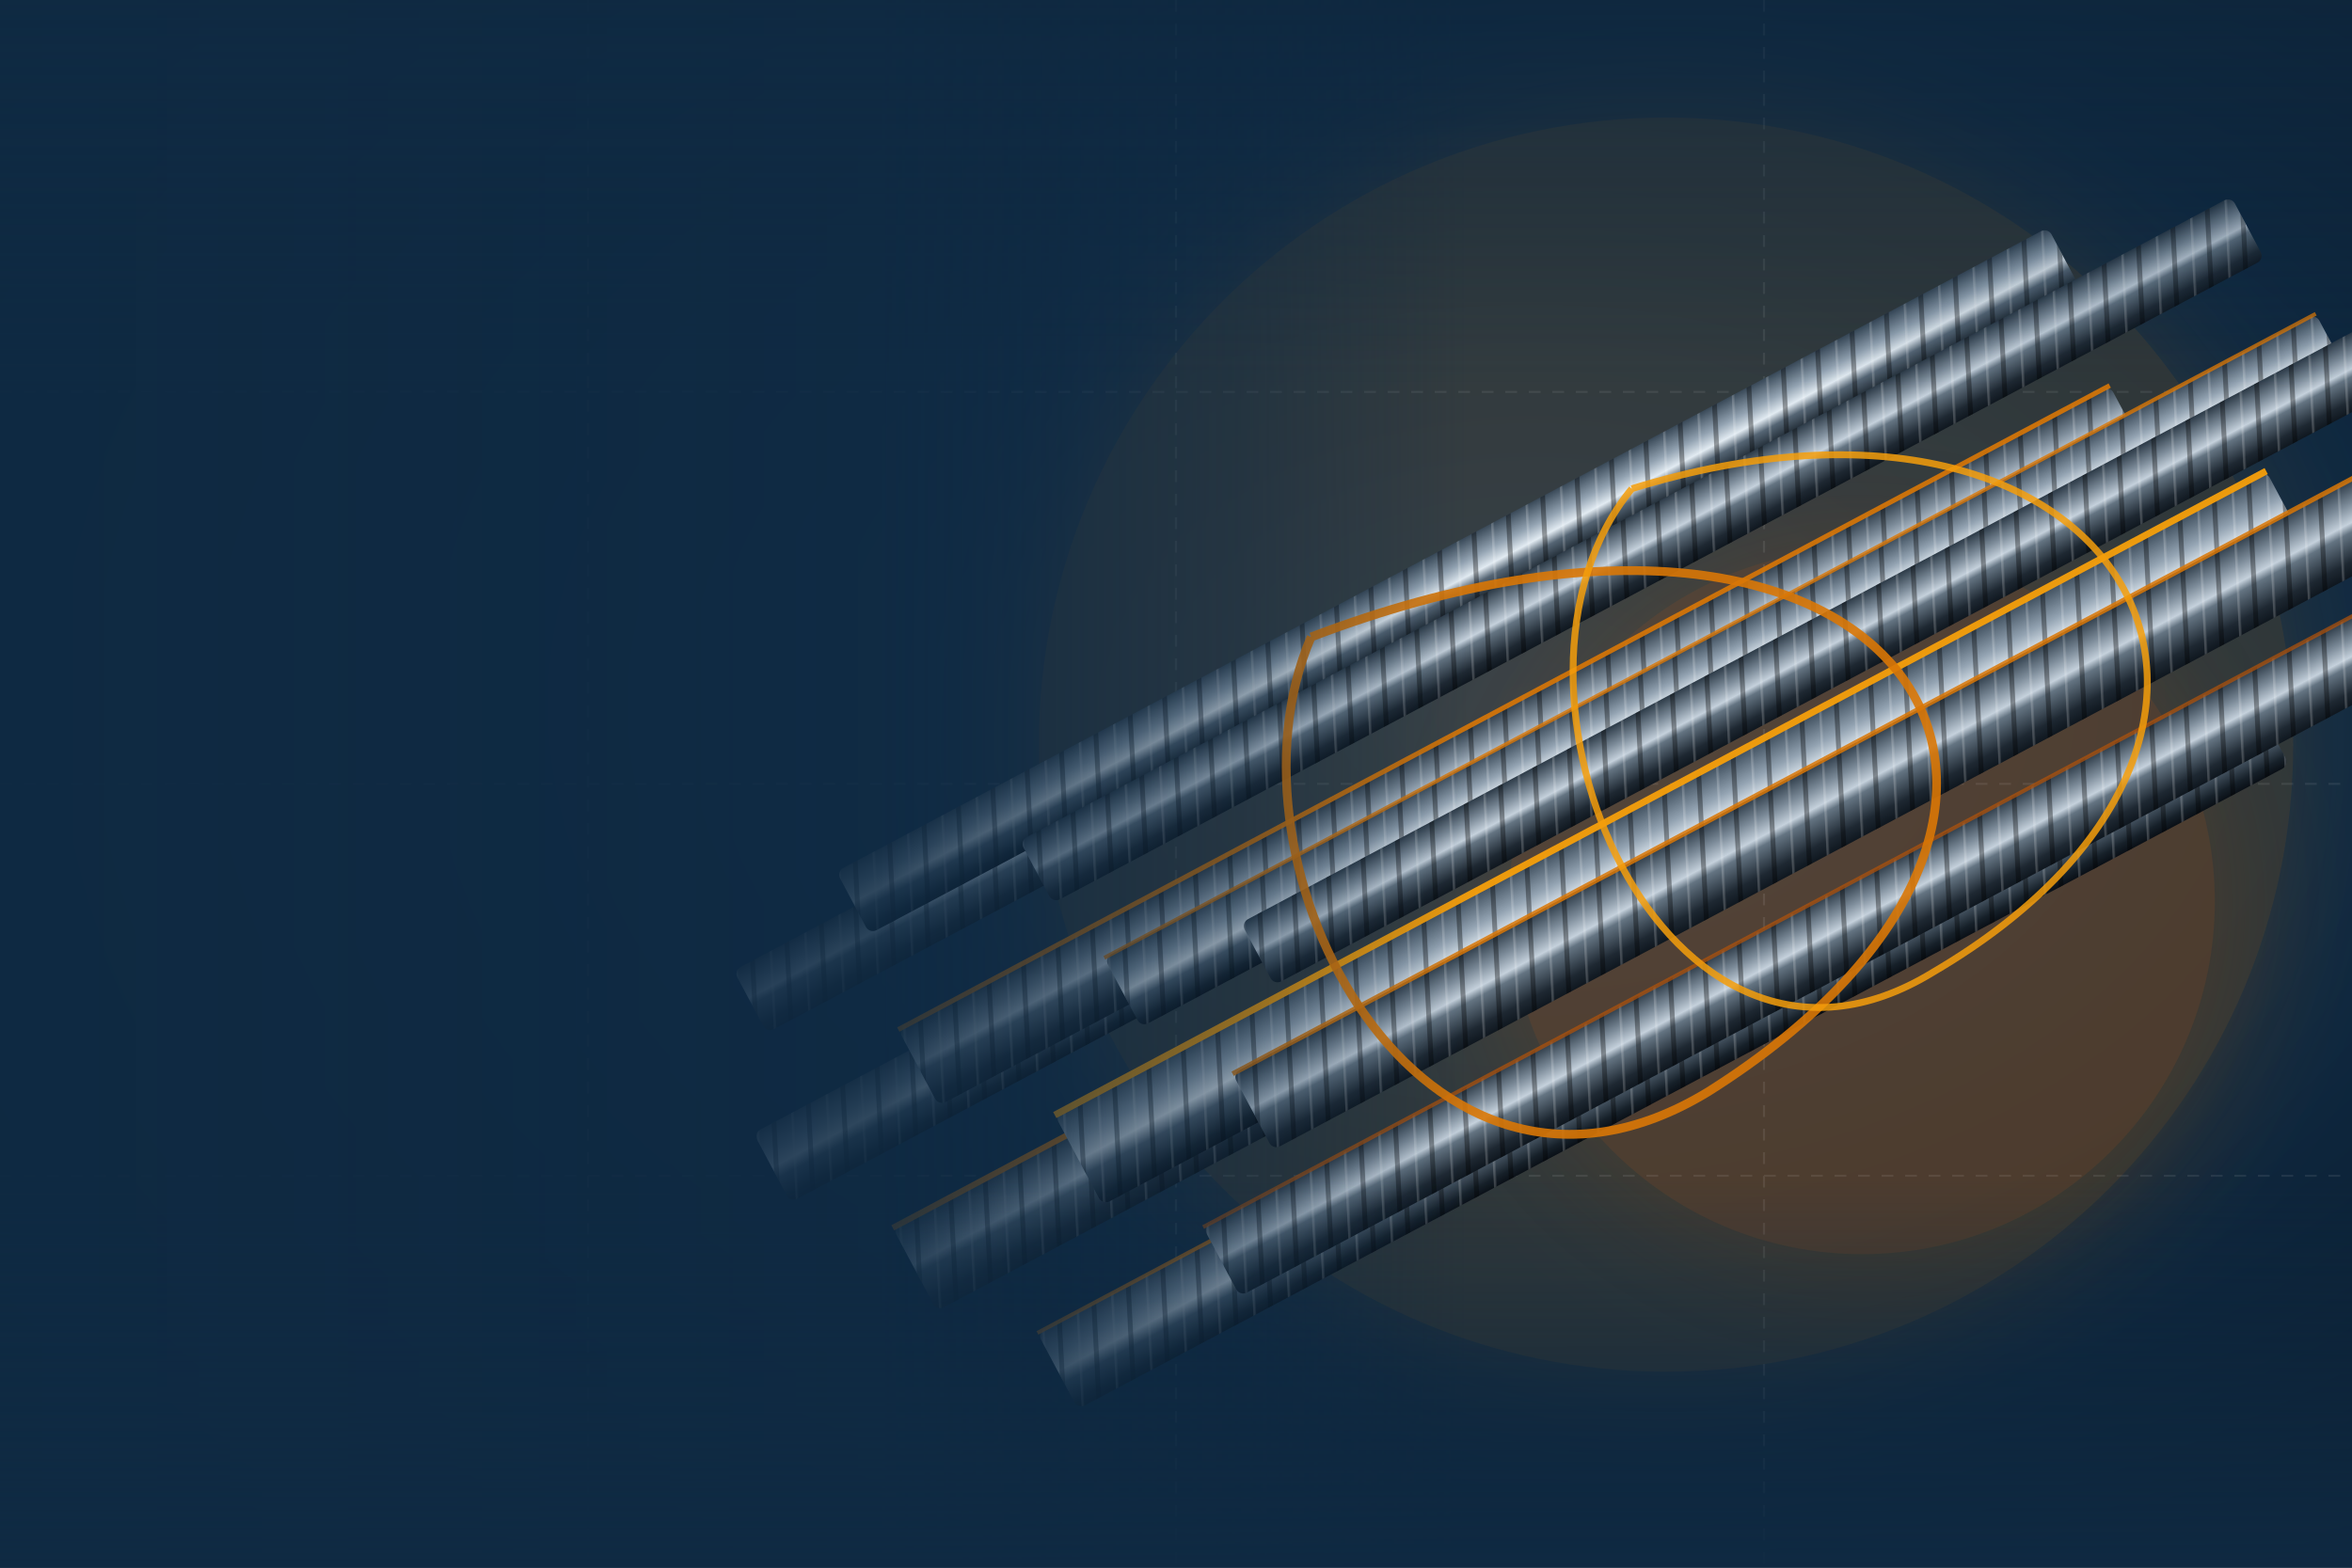
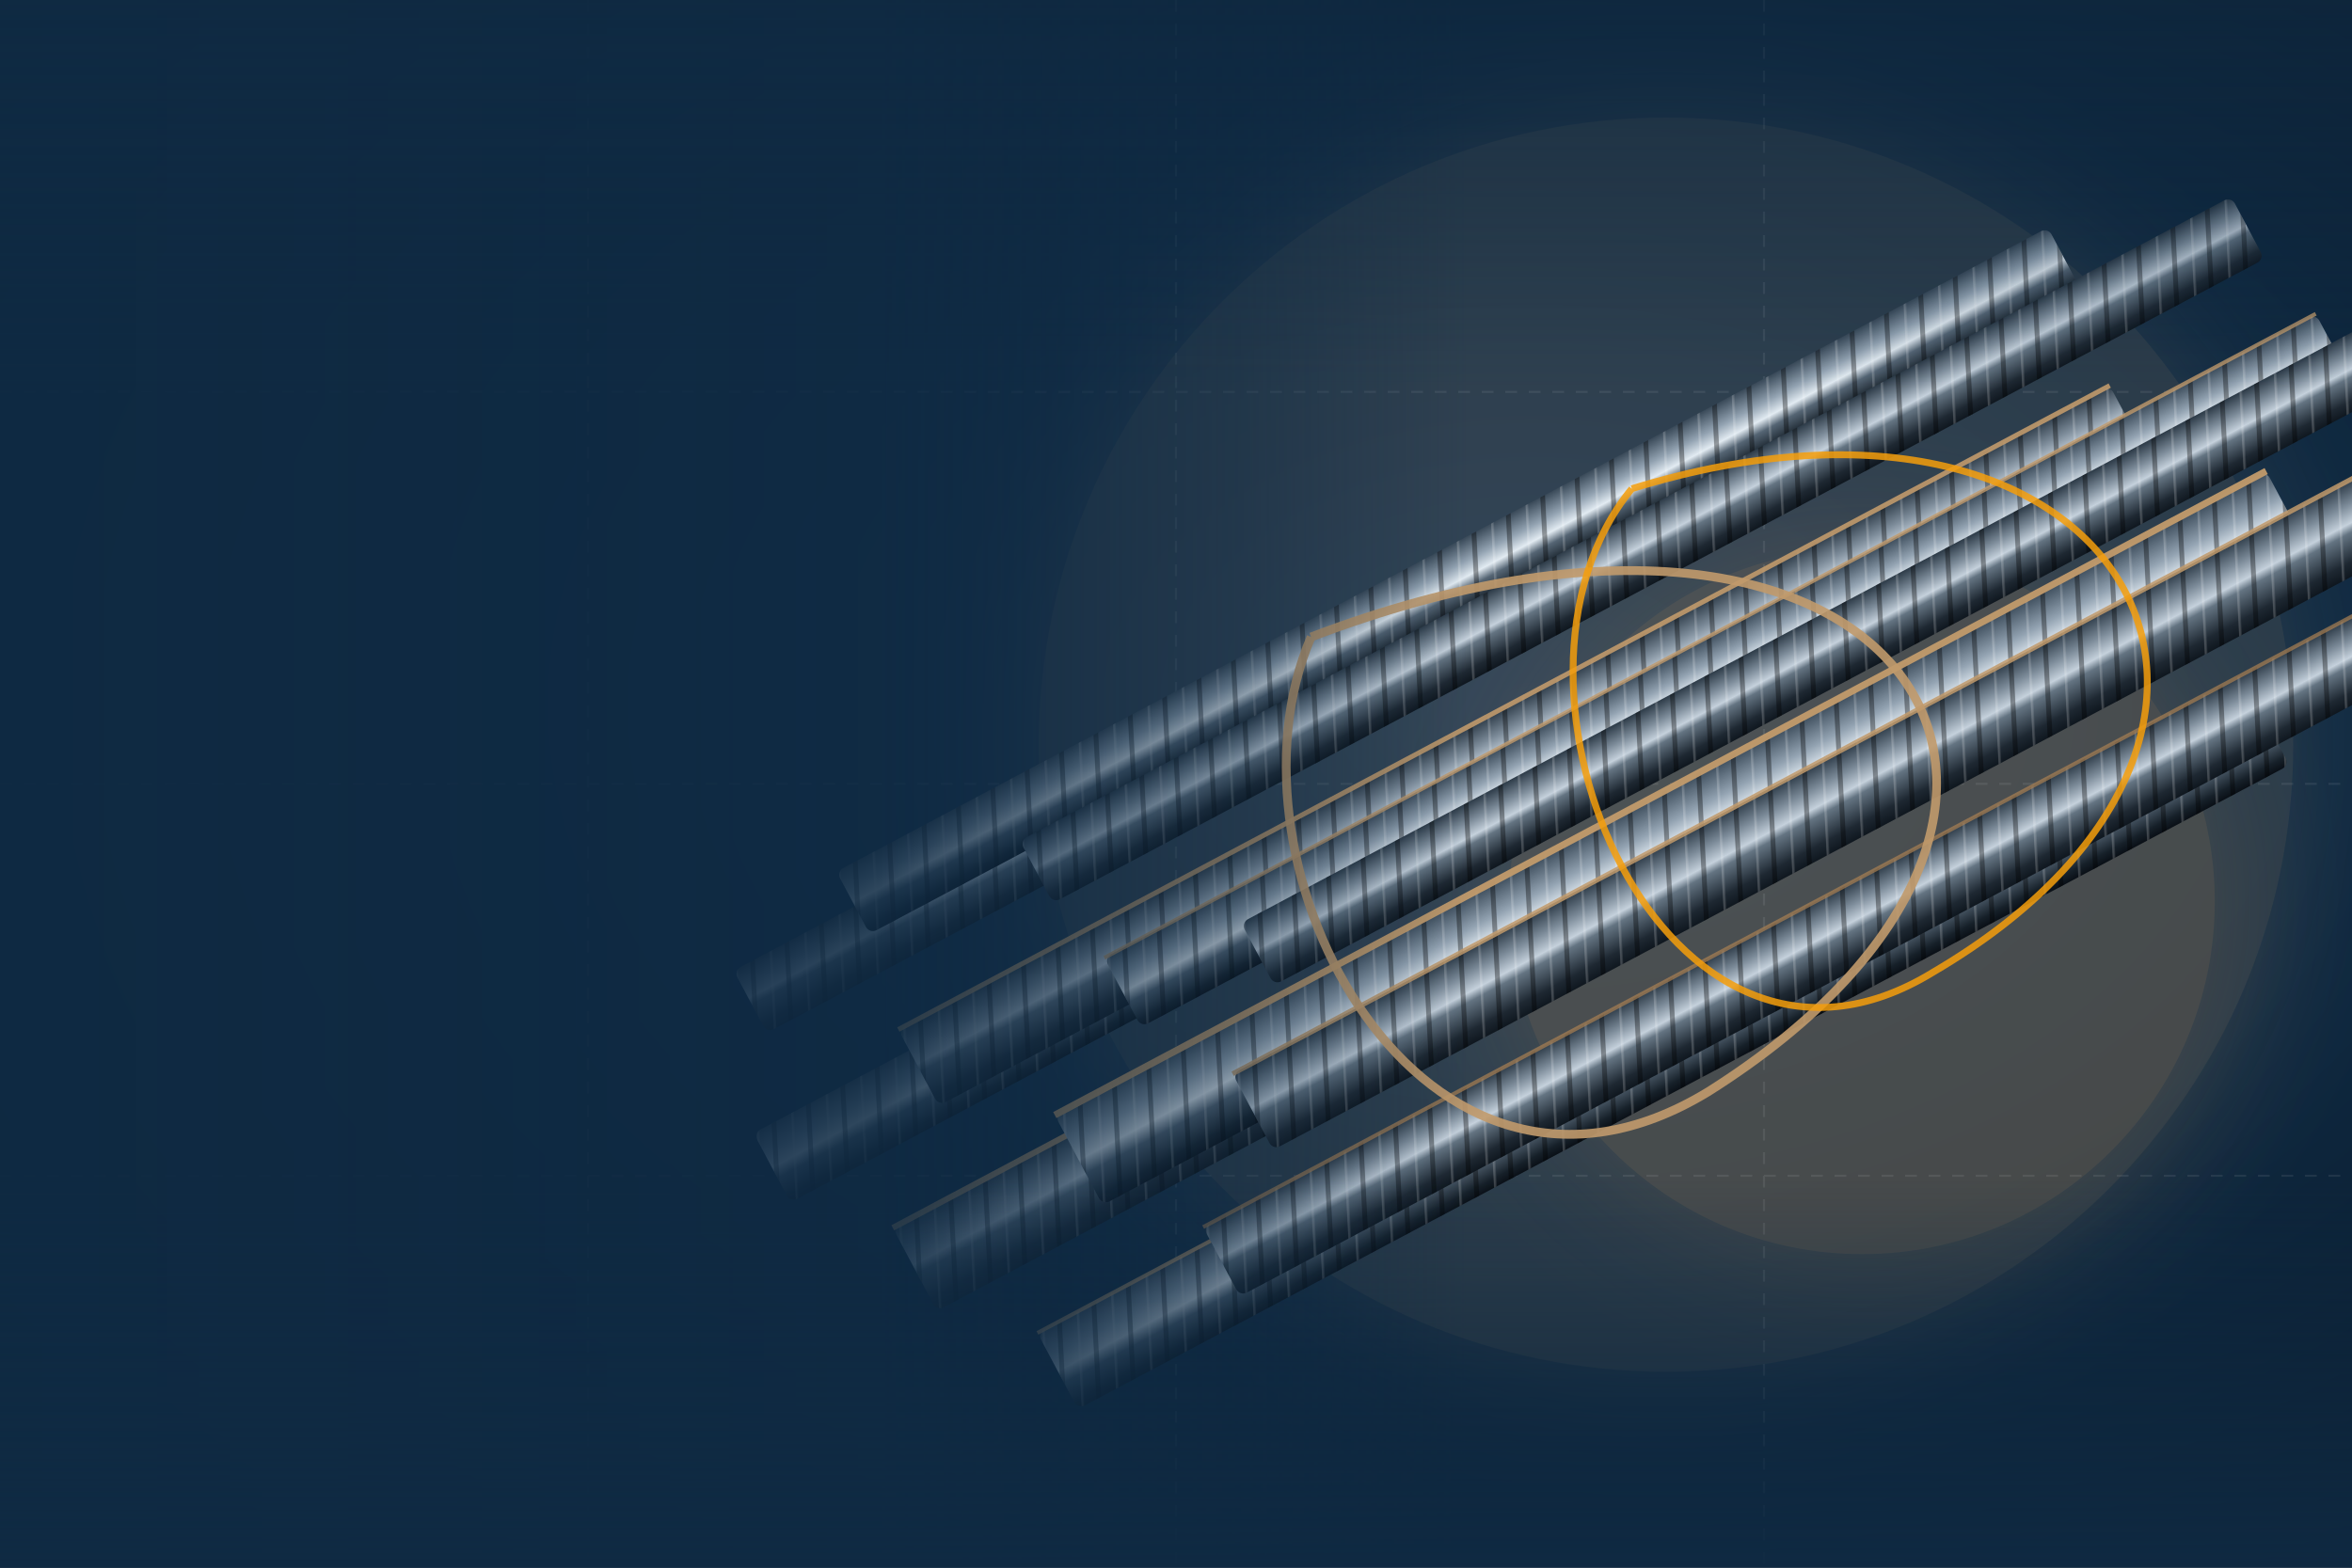
<svg xmlns="http://www.w3.org/2000/svg" viewBox="0 0 1200 800" width="100%" height="100%">
  <defs>
    <radialGradient id="hero-bg-rad" cx="65%" cy="45%" r="75%">
      <stop offset="0%" stop-color="#1B3855" />
      <stop offset="45%" stop-color="#0F2A43" />
      <stop offset="100%" stop-color="#071522" />
    </radialGradient>
    <linearGradient id="bar-metal-1" x1="0%" y1="0%" x2="0%" y2="100%">
      <stop offset="0%" stop-color="#2D3B48" />
      <stop offset="25%" stop-color="#7C8B99" />
      <stop offset="45%" stop-color="#C5D1DC" />
      <stop offset="55%" stop-color="#647482" />
      <stop offset="85%" stop-color="#1E2832" />
      <stop offset="100%" stop-color="#0F171F" />
    </linearGradient>
    <linearGradient id="bar-metal-2" x1="0%" y1="0%" x2="0%" y2="100%">
      <stop offset="0%" stop-color="#3A4A59" />
      <stop offset="30%" stop-color="#93A3B2" />
      <stop offset="50%" stop-color="#E2EBF2" />
      <stop offset="65%" stop-color="#556574" />
      <stop offset="90%" stop-color="#162029" />
      <stop offset="100%" stop-color="#0A1017" />
    </linearGradient>
    <linearGradient id="amber-rim" x1="0%" y1="0%" x2="100%" y2="0%">
-       <stop offset="0%" stop-color="#D97706" stop-opacity="0.8" />
-       <stop offset="40%" stop-color="#B45309" stop-opacity="0.3" />
+       <stop offset="0%" stop-color="#C19A6B" stop-opacity="0.8" />
+       <stop offset="40%" stop-color="#A98053" stop-opacity="0.3" />
      <stop offset="100%" stop-color="#0F2A43" stop-opacity="0" />
    </linearGradient>
    <pattern id="rebar-ribs" width="18" height="40" patternUnits="userSpaceOnUse" patternTransform="rotate(25)">
      <line x1="0" y1="0" x2="0" y2="40" stroke="#FFFFFF" stroke-width="2.5" stroke-opacity="0.18" />
      <line x1="9" y1="0" x2="9" y2="40" stroke="#000000" stroke-width="2.5" stroke-opacity="0.35" />
    </pattern>
    <filter id="cinematic-glow" x="-20%" y="-20%" width="140%" height="140%">
      <feGaussianBlur stdDeviation="35" result="blur" />
-       <feComposite in="SourceGraphic" in2="blur" operator="over" />
+       <feComposite in="SourceGraphic" min-height="0" min-width="0" operator="over" />
    </filter>
  </defs>
  <rect width="1200" height="800" fill="url(#hero-bg-rad)" />
-   <circle cx="850" cy="380" r="320" fill="#D97706" opacity="0.16" filter="url(#cinematic-glow)" />
-   <circle cx="950" cy="460" r="180" fill="#B45309" opacity="0.22" filter="url(#cinematic-glow)" />
+   <circle cx="850" cy="380" r="320" fill="#C19A6B" opacity="0.16" filter="url(#cinematic-glow)" />
+   <circle cx="950" cy="460" r="180" fill="#A98053" opacity="0.22" filter="url(#cinematic-glow)" />
  <g opacity="0.08" stroke="#FFFFFF" stroke-width="1">
    <line x1="0" y1="200" x2="1200" y2="200" stroke-dasharray="6 6" />
    <line x1="0" y1="400" x2="1200" y2="400" stroke-dasharray="6 6" />
    <line x1="0" y1="600" x2="1200" y2="600" stroke-dasharray="6 6" />
    <line x1="300" y1="0" x2="300" y2="800" stroke-dasharray="6 6" />
    <line x1="600" y1="0" x2="600" y2="800" stroke-dasharray="6 6" />
    <line x1="900" y1="0" x2="900" y2="800" stroke-dasharray="6 6" />
  </g>
  <g transform="translate(850, 410) rotate(-28)">
    <g transform="translate(-110, -130)">
      <rect x="-350" y="-18" width="700" height="36" rx="4" fill="url(#bar-metal-1)" />
      <rect x="-350" y="-18" width="700" height="36" rx="4" fill="url(#rebar-ribs)" />
    </g>
    <g transform="translate(-40, -150)">
      <rect x="-350" y="-18" width="700" height="36" rx="4" fill="url(#bar-metal-2)" />
      <rect x="-350" y="-18" width="700" height="36" rx="4" fill="url(#rebar-ribs)" />
    </g>
    <g transform="translate(50, -120)">
      <rect x="-350" y="-18" width="700" height="36" rx="4" fill="url(#bar-metal-1)" />
      <rect x="-350" y="-18" width="700" height="36" rx="4" fill="url(#rebar-ribs)" />
    </g>
    <g transform="translate(-140, -50)">
      <rect x="-350" y="-20" width="700" height="40" rx="4" fill="url(#bar-metal-2)" />
      <rect x="-350" y="-20" width="700" height="40" rx="4" fill="url(#rebar-ribs)" />
    </g>
    <g transform="translate(-50, -60)">
      <rect x="-350" y="-22" width="700" height="44" rx="4" fill="url(#bar-metal-1)" />
      <rect x="-350" y="-22" width="700" height="44" rx="4" fill="url(#rebar-ribs)" />
-       <line x1="-350" y1="-22" x2="350" y2="-22" stroke="#D97706" stroke-width="2.5" opacity="0.9" />
+       <line x1="-350" y1="-22" x2="350" y2="-22" stroke="#C19A6B" stroke-width="2.5" opacity="0.9" />
    </g>
    <g transform="translate(60, -45)">
      <rect x="-350" y="-20" width="700" height="40" rx="4" fill="url(#bar-metal-2)" />
      <rect x="-350" y="-20" width="700" height="40" rx="4" fill="url(#rebar-ribs)" />
-       <line x1="-350" y1="-20" x2="350" y2="-20" stroke="#D97706" stroke-width="2" opacity="0.8" />
+       <line x1="-350" y1="-20" x2="350" y2="-20" stroke="#C19A6B" stroke-width="2" opacity="0.8" />
    </g>
    <g transform="translate(130, -30)">
      <rect x="-350" y="-18" width="700" height="36" rx="4" fill="url(#bar-metal-1)" />
      <rect x="-350" y="-18" width="700" height="36" rx="4" fill="url(#rebar-ribs)" />
    </g>
    <g transform="translate(-100, 30)">
      <rect x="-350" y="-24" width="700" height="48" rx="4" fill="url(#bar-metal-1)" />
      <rect x="-350" y="-24" width="700" height="48" rx="4" fill="url(#rebar-ribs)" />
-       <line x1="-350" y1="-24" x2="350" y2="-24" stroke="#D97706" stroke-width="3" opacity="0.9" />
+       <line x1="-350" y1="-24" x2="350" y2="-24" stroke="#C19A6B" stroke-width="3" opacity="0.9" />
    </g>
    <g transform="translate(0, 20)">
      <rect x="-350" y="-26" width="700" height="52" rx="4" fill="url(#bar-metal-2)" />
      <rect x="-350" y="-26" width="700" height="52" rx="4" fill="url(#rebar-ribs)" />
-       <line x1="-350" y1="-26" x2="350" y2="-26" stroke="#F59E0B" stroke-width="3.5" opacity="0.95" />
+       <line x1="-350" y1="-26" x2="350" y2="-26" stroke="#C19A6B" stroke-width="3.5" opacity="0.95" />
    </g>
    <g transform="translate(90, 40)">
      <rect x="-350" y="-22" width="700" height="44" rx="4" fill="url(#bar-metal-1)" />
      <rect x="-350" y="-22" width="700" height="44" rx="4" fill="url(#rebar-ribs)" />
-       <line x1="-350" y1="-22" x2="350" y2="-22" stroke="#D97706" stroke-width="2.5" opacity="0.85" />
+       <line x1="-350" y1="-22" x2="350" y2="-22" stroke="#C19A6B" stroke-width="2.5" opacity="0.85" />
    </g>
    <g transform="translate(-60, 110)">
      <rect x="-350" y="-22" width="700" height="44" rx="4" fill="url(#bar-metal-2)" />
      <rect x="-350" y="-22" width="700" height="44" rx="4" fill="url(#rebar-ribs)" />
-       <line x1="-350" y1="-22" x2="350" y2="-22" stroke="#D97706" stroke-width="2" opacity="0.8" />
+       <line x1="-350" y1="-22" x2="350" y2="-22" stroke="#C19A6B" stroke-width="2" opacity="0.8" />
    </g>
    <g transform="translate(40, 100)">
      <rect x="-350" y="-20" width="700" height="40" rx="4" fill="url(#bar-metal-1)" />
      <rect x="-350" y="-20" width="700" height="40" rx="4" fill="url(#rebar-ribs)" />
-       <line x1="-350" y1="-20" x2="350" y2="-20" stroke="#B45309" stroke-width="2" opacity="0.7" />
+       <line x1="-350" y1="-20" x2="350" y2="-20" stroke="#A98053" stroke-width="2" opacity="0.7" />
    </g>
-     <path d="M -120 -160 C 200 -120, 220 120, -50 140 C -220 150, -220 -80, -120 -160" fill="none" stroke="#D97706" stroke-width="4.5" opacity="0.9" />
+     <path d="M -120 -160 C 200 -120, 220 120, -50 140 C -220 150, -220 -80, -120 -160" fill="none" stroke="#C19A6B" stroke-width="4.5" opacity="0.9" />
    <path d="M 60 -150 C 320 -100, 320 130, 80 140 C -80 150, -60 -100, 60 -150" fill="none" stroke="#F59E0B" stroke-width="3.5" opacity="0.85" />
  </g>
  <rect x="0" y="0" width="750" height="800" fill="url(#left-scrim)" />
  <defs>
    <linearGradient id="left-scrim" x1="0%" y1="0%" x2="100%" y2="0%">
      <stop offset="0%" stop-color="#0F2A43" stop-opacity="0.96" />
      <stop offset="60%" stop-color="#0F2A43" stop-opacity="0.85" />
      <stop offset="85%" stop-color="#0F2A43" stop-opacity="0.4" />
      <stop offset="100%" stop-color="#0F2A43" stop-opacity="0" />
    </linearGradient>
  </defs>
  <linearGradient id="vert-vignette" x1="0%" y1="0%" x2="0%" y2="100%">
    <stop offset="0%" stop-color="#0F2A43" stop-opacity="0.6" />
    <stop offset="25%" stop-color="#0F2A43" stop-opacity="0" />
    <stop offset="75%" stop-color="#0F2A43" stop-opacity="0" />
    <stop offset="100%" stop-color="#0F2A43" stop-opacity="0.95" />
  </linearGradient>
  <rect width="1200" height="800" fill="url(#vert-vignette)" />
</svg>
